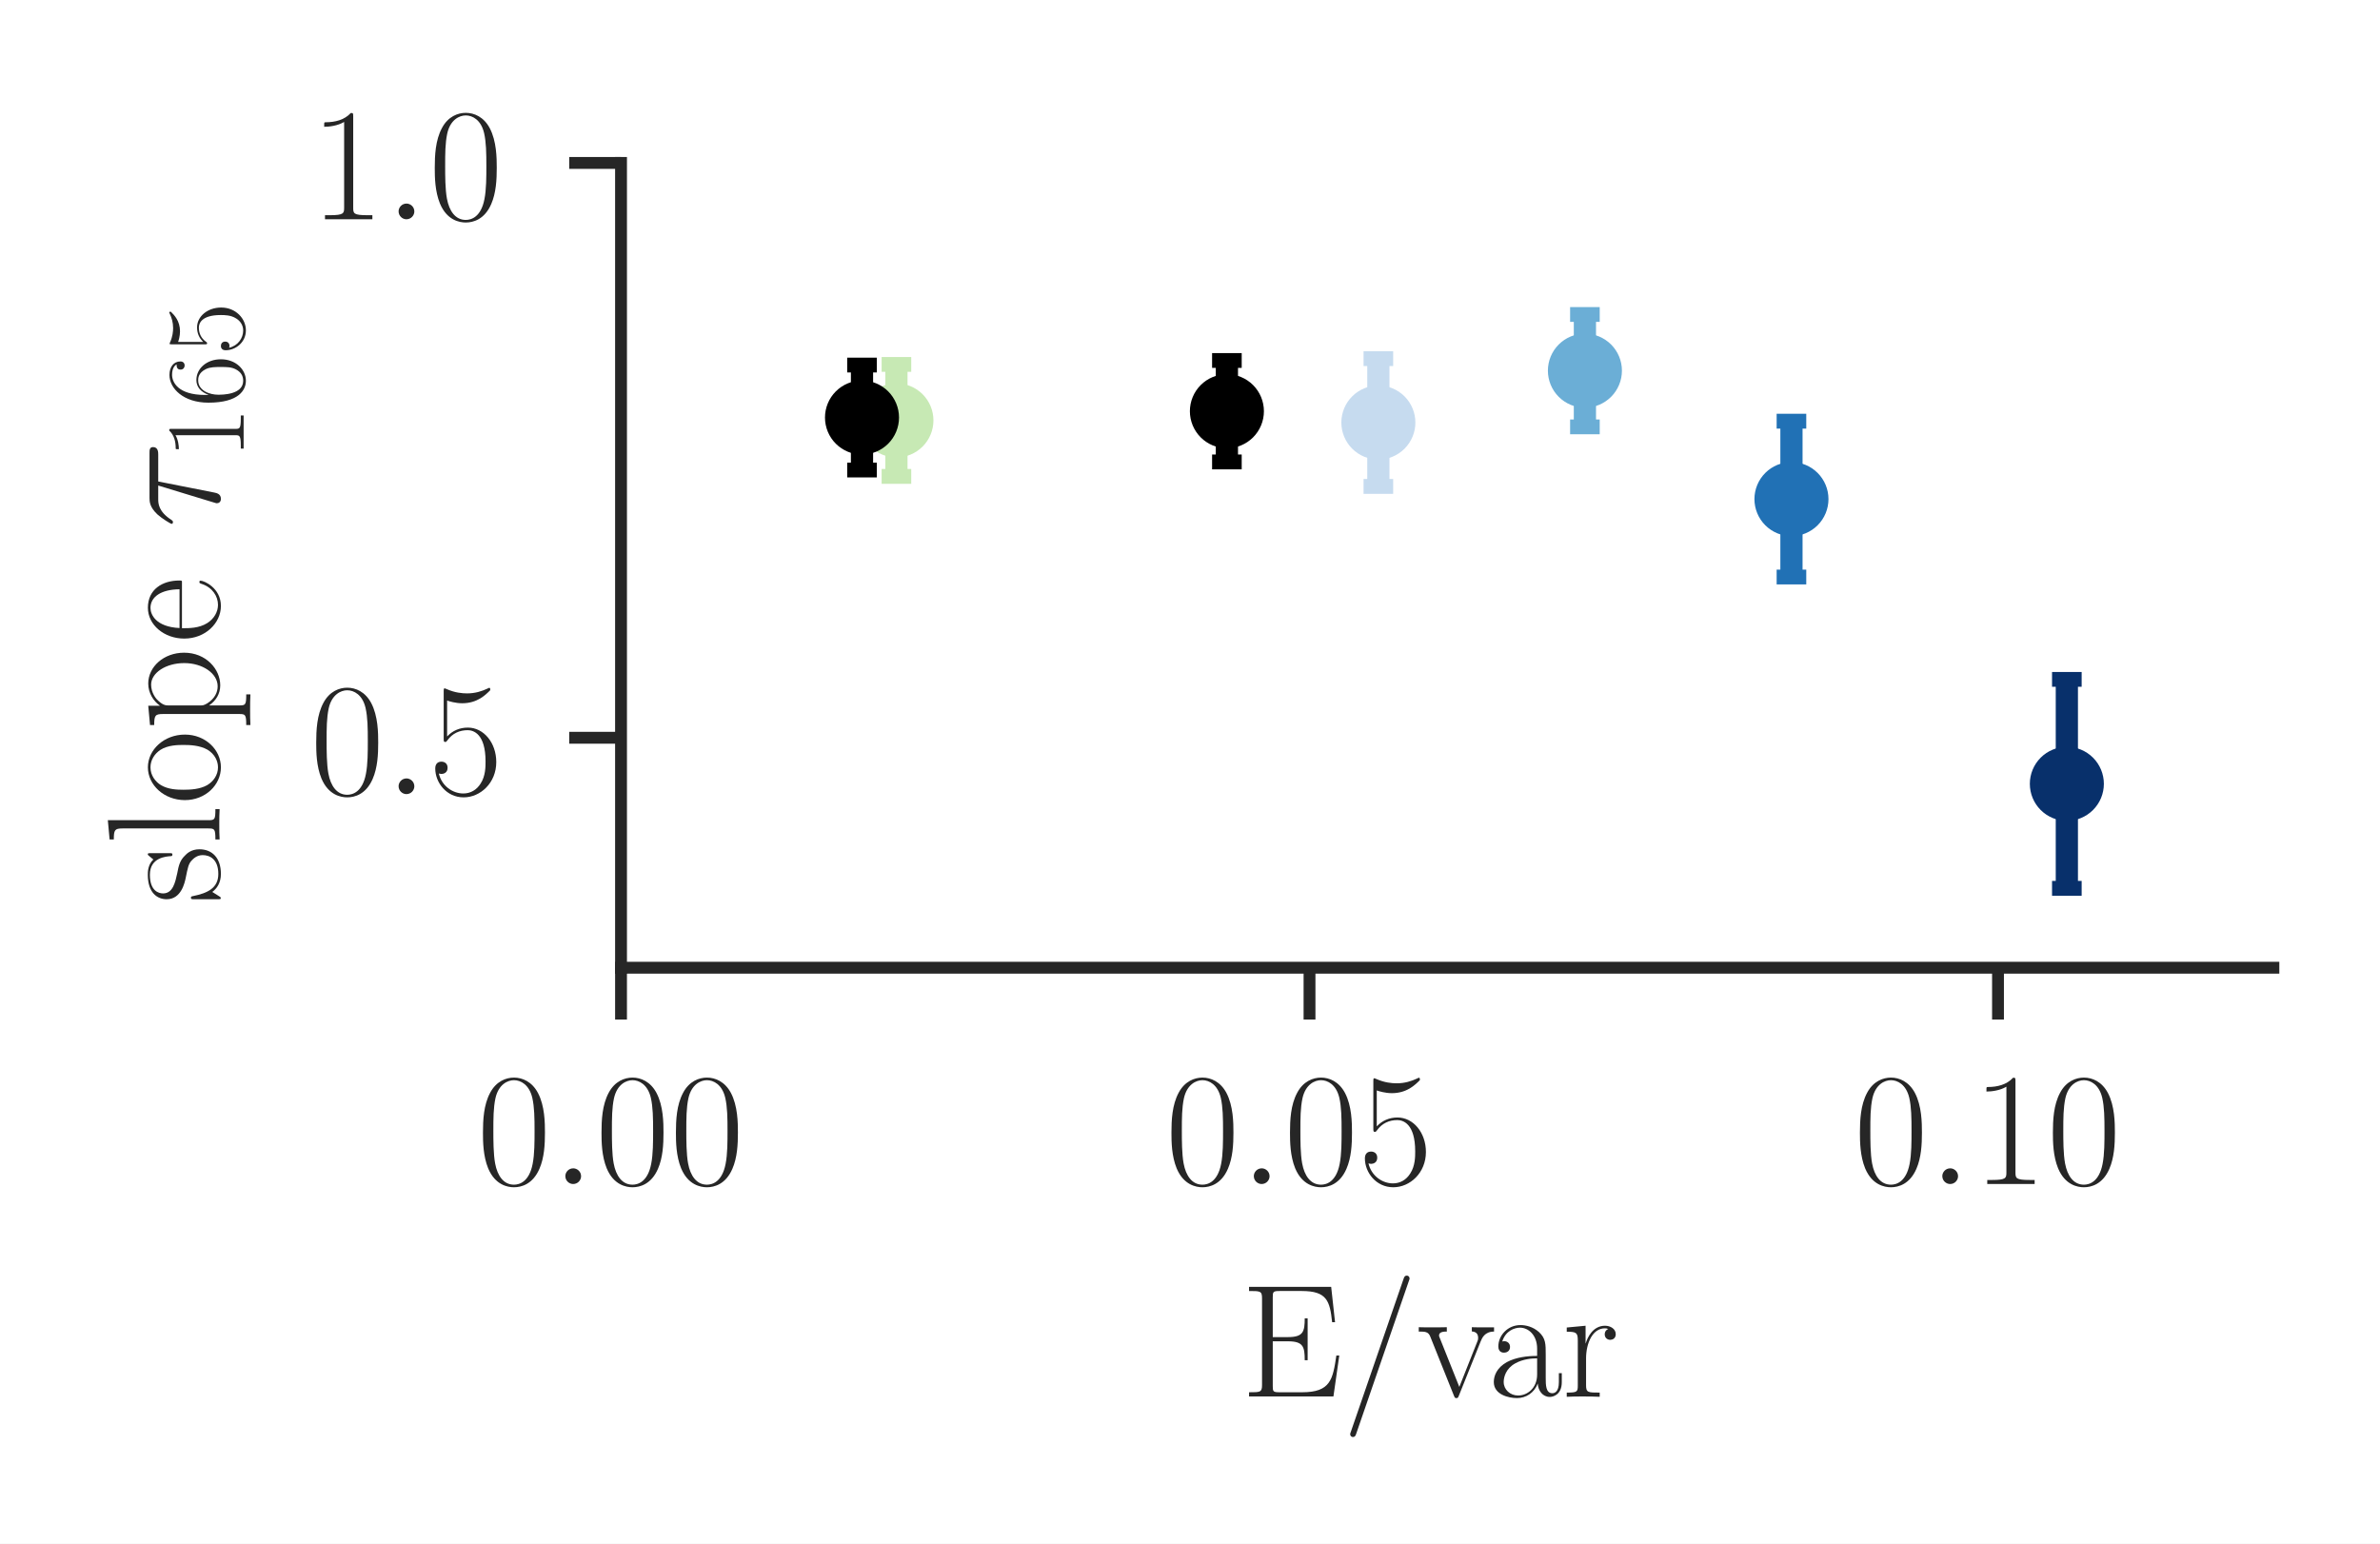
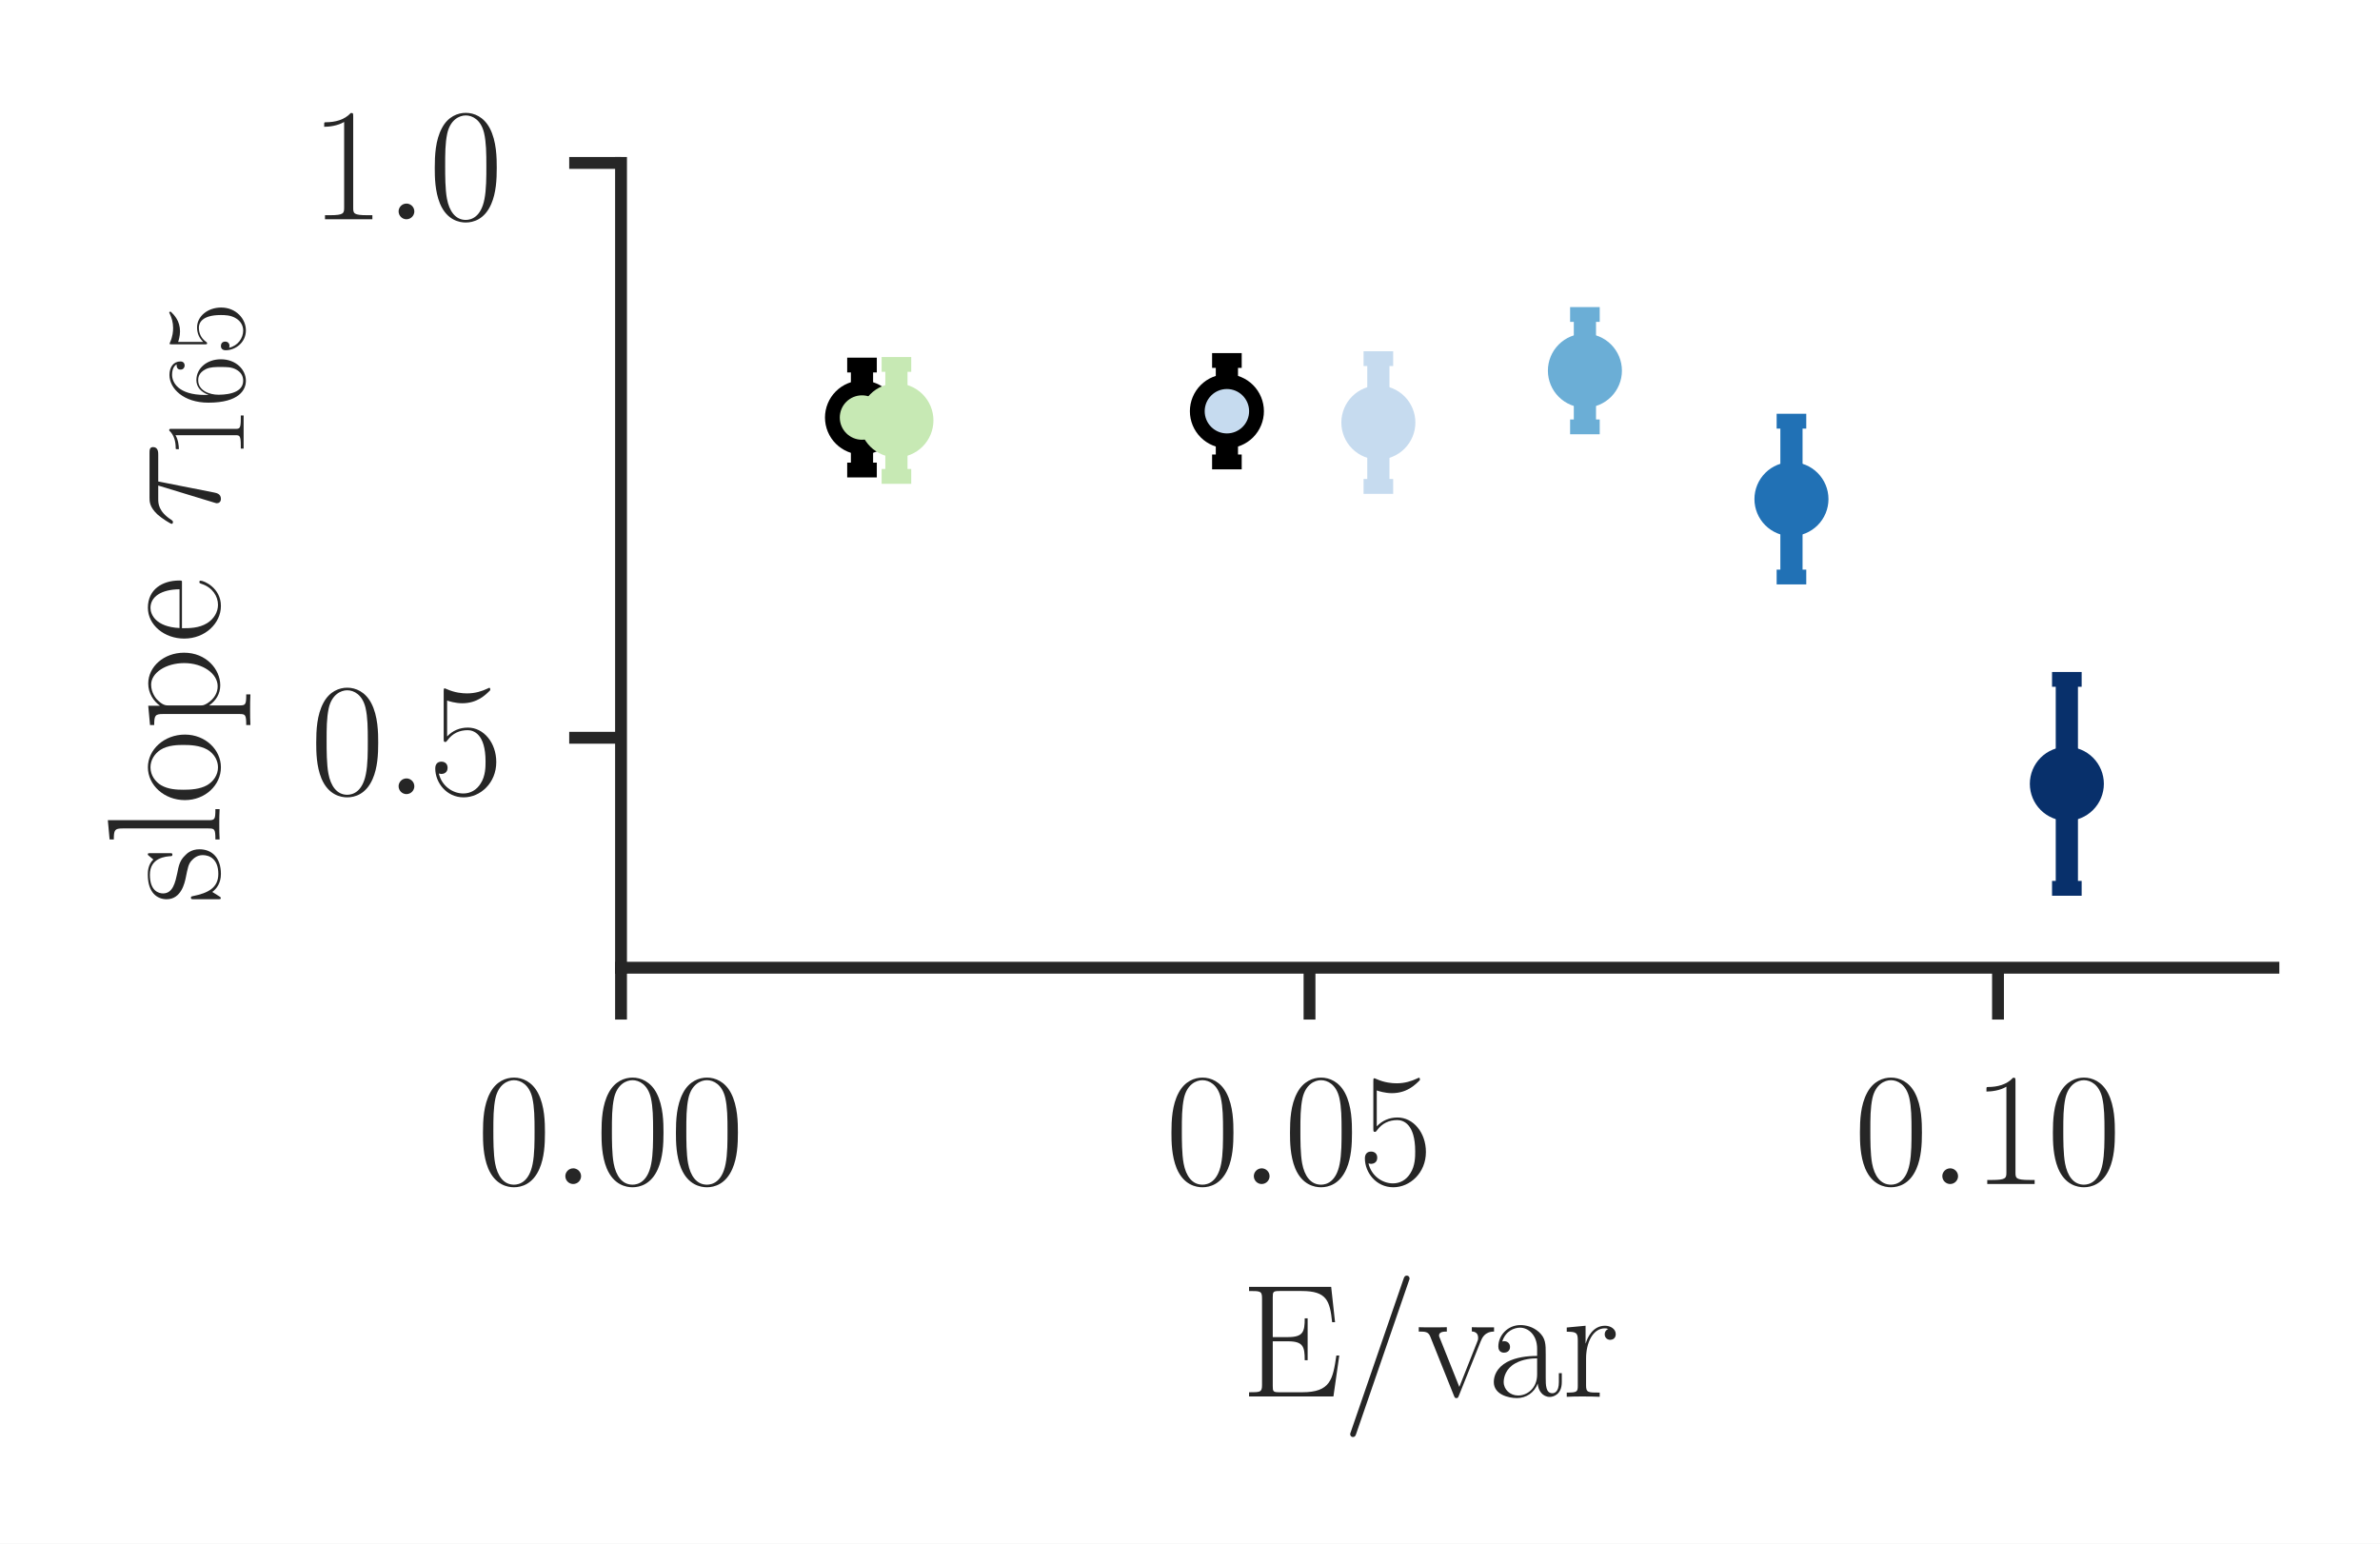
<svg xmlns="http://www.w3.org/2000/svg" xmlns:xlink="http://www.w3.org/1999/xlink" width="160.744pt" height="104.265pt" viewBox="0 0 160.744 104.265" version="1.1" id="svg352">
  <defs id="defs6">
    <style type="text/css" id="style4">*{stroke-linejoin: round; stroke-linecap: butt}</style>
  </defs>
  <g style="stroke-linecap:butt;stroke-linejoin:round" id="patch_1">
    <path id="path8" style="fill:#ffffff;stroke-linecap:butt;stroke-linejoin:round" d="M 0,104.265 H 160.744 V 0 H 0 Z" />
  </g>
  <g id="patch_2" style="stroke-linecap:butt;stroke-linejoin:round">
    <path d="M 41.944,65.365 H 153.544 v -54.36 H 41.944 Z" style="fill:#ffffff;stroke-linecap:butt;stroke-linejoin:round" id="path11" />
  </g>
  <g id="matplotlib.axis_1" style="stroke-linecap:butt;stroke-linejoin:round">
    <g id="xtick_1" style="stroke-linecap:butt;stroke-linejoin:round">
      <g id="line2d_1" style="stroke-linecap:butt;stroke-linejoin:round">
        <defs id="defs15">
          <path id="m24c19990cc" d="M 0,0 V 3.5" style="stroke:#262626;stroke-width:0.8;stroke-linecap:butt;stroke-linejoin:round" />
        </defs>
        <g id="g19" style="stroke-linecap:butt;stroke-linejoin:round">
          <use xlink:href="#m24c19990cc" x="41.944" y="65.365" style="fill:#262626;stroke:#262626;stroke-width:0.8;stroke-linecap:butt;stroke-linejoin:round" id="use17" width="100%" height="100%" />
        </g>
      </g>
      <g id="text_1" style="stroke-linecap:butt;stroke-linejoin:round">
        <g style="fill:#262626;stroke-linecap:butt;stroke-linejoin:round" transform="matrix(0.11,0,0,-0.11,32.20305,79.97552)" id="g34">
          <defs id="defs24">
            <path id="CMR17-30" d="m 2688,2025 c 0,391 -6,1055 -275,1566 -237,448 -615,607 -947,607 -308,0 -698,-140 -941,-601 C 269,3118 243,2524 243,2025 c 0,-364 7,-919 205,-1406 275,-658 768,-747 1018,-747 294,0 742,121 1004,728 192,442 218,959 218,1425 z M 1466,-26 c -410,0 -653,351 -743,838 -70,376 -70,926 -70,1284 0,492 0,901 83,1291 122,542 480,709 730,709 262,0 601,-173 723,-696 83,-364 89,-793 89,-1304 0,-416 0,-927 -76,-1304 C 2067,95 1690,-26 1466,-26 Z" transform="scale(0.015625)" style="stroke-linecap:butt;stroke-linejoin:round" />
            <path id="CMMI12-3a" d="M 1178,307 C 1178,492 1024,619 870,619 685,619 557,466 557,313 557,128 710,0 864,0 c 186,0 314,153 314,307 z" transform="scale(0.015625)" style="stroke-linecap:butt;stroke-linejoin:round" />
          </defs>
          <use xlink:href="#CMR17-30" transform="scale(0.996264)" id="use26" style="stroke-linecap:butt;stroke-linejoin:round" x="0" y="0" width="100%" height="100%" />
          <use xlink:href="#CMMI12-3a" transform="matrix(0.996264,0,0,0.996264,45.69048,0)" id="use28" style="stroke-linecap:butt;stroke-linejoin:round" x="0" y="0" width="100%" height="100%" />
          <use xlink:href="#CMR17-30" transform="matrix(0.996264,0,0,0.996264,72.78765,0)" id="use30" style="stroke-linecap:butt;stroke-linejoin:round" x="0" y="0" width="100%" height="100%" />
          <use xlink:href="#CMR17-30" transform="matrix(0.996264,0,0,0.996264,118.4781,0)" id="use32" style="stroke-linecap:butt;stroke-linejoin:round" x="0" y="0" width="100%" height="100%" />
        </g>
      </g>
    </g>
    <g id="xtick_2" style="stroke-linecap:butt;stroke-linejoin:round">
      <g id="line2d_2" style="stroke-linecap:butt;stroke-linejoin:round">
        <g id="g40" style="stroke-linecap:butt;stroke-linejoin:round">
          <use xlink:href="#m24c19990cc" x="88.444" y="65.365" style="fill:#262626;stroke:#262626;stroke-width:0.8;stroke-linecap:butt;stroke-linejoin:round" id="use38" width="100%" height="100%" />
        </g>
      </g>
      <g id="text_2" style="stroke-linecap:butt;stroke-linejoin:round">
        <g style="fill:#262626;stroke-linecap:butt;stroke-linejoin:round" transform="matrix(0.11,0,0,-0.11,78.70305,79.97552)" id="g54">
          <defs id="defs44">
            <path id="CMR17-35" d="m 730,3692 c 64,-26 326,-108 595,-108 595,0 921,327 1107,516 0,57 0,92 -38,92 -7,0 -20,0 -71,-29 -224,-105 -486,-190 -806,-190 -192,0 -480,26 -794,166 -70,32 -83,32 -89,32 -32,0 -39,-7 -39,-134 V 2203 c 0,-114 0,-146 64,-146 32,0 45,13 77,57 205,287 486,408 806,408 224,0 704,-140 704,-1233 0,-204 0,-574 -192,-868 C 1894,159 1645,25 1370,25 947,25 518,320 403,814 c 26,-7 77,-19 103,-19 83,0 243,45 243,243 0,172 -122,242 -243,242 -148,0 -244,-90 -244,-269 0,-557 442,-1139 1120,-1139 660,0 1287,568 1287,1392 0,766 -499,1360 -1120,1360 -327,0 -602,-121 -819,-350 z" transform="scale(0.015625)" style="stroke-linecap:butt;stroke-linejoin:round" />
          </defs>
          <use xlink:href="#CMR17-30" transform="scale(0.996264)" id="use46" style="stroke-linecap:butt;stroke-linejoin:round" x="0" y="0" width="100%" height="100%" />
          <use xlink:href="#CMMI12-3a" transform="matrix(0.996264,0,0,0.996264,45.69048,0)" id="use48" style="stroke-linecap:butt;stroke-linejoin:round" x="0" y="0" width="100%" height="100%" />
          <use xlink:href="#CMR17-30" transform="matrix(0.996264,0,0,0.996264,72.78765,0)" id="use50" style="stroke-linecap:butt;stroke-linejoin:round" x="0" y="0" width="100%" height="100%" />
          <use xlink:href="#CMR17-35" transform="matrix(0.996264,0,0,0.996264,118.4781,0)" id="use52" style="stroke-linecap:butt;stroke-linejoin:round" x="0" y="0" width="100%" height="100%" />
        </g>
      </g>
    </g>
    <g id="xtick_3" style="stroke-linecap:butt;stroke-linejoin:round">
      <g id="line2d_3" style="stroke-linecap:butt;stroke-linejoin:round">
        <g id="g60" style="stroke-linecap:butt;stroke-linejoin:round">
          <use xlink:href="#m24c19990cc" x="134.944" y="65.365" style="fill:#262626;stroke:#262626;stroke-width:0.8;stroke-linecap:butt;stroke-linejoin:round" id="use58" width="100%" height="100%" />
        </g>
      </g>
      <g id="text_3" style="stroke-linecap:butt;stroke-linejoin:round">
        <g style="fill:#262626;stroke-linecap:butt;stroke-linejoin:round" transform="matrix(0.11,0,0,-0.11,125.2031,79.97552)" id="g74">
          <defs id="defs64">
            <path id="CMR17-31" d="m 1702,4058 c 0,134 -6,134 -96,134 -249,-276 -627,-365 -985,-365 -19,0 -51,0 -58,-19 -6,-13 -6,-26 -6,-160 198,0 531,38 787,191 V 461 C 1344,236 1331,160 781,160 H 589 V 0 c 307,0 627,0 934,0 307,0 627,0 935,0 v 160 h -192 c -551,0 -564,70 -564,298 z" transform="scale(0.015625)" style="stroke-linecap:butt;stroke-linejoin:round" />
          </defs>
          <use xlink:href="#CMR17-30" transform="scale(0.996264)" id="use66" style="stroke-linecap:butt;stroke-linejoin:round" x="0" y="0" width="100%" height="100%" />
          <use xlink:href="#CMMI12-3a" transform="matrix(0.996264,0,0,0.996264,45.69048,0)" id="use68" style="stroke-linecap:butt;stroke-linejoin:round" x="0" y="0" width="100%" height="100%" />
          <use xlink:href="#CMR17-31" transform="matrix(0.996264,0,0,0.996264,72.78765,0)" id="use70" style="stroke-linecap:butt;stroke-linejoin:round" x="0" y="0" width="100%" height="100%" />
          <use xlink:href="#CMR17-30" transform="matrix(0.996264,0,0,0.996264,118.4781,0)" id="use72" style="stroke-linecap:butt;stroke-linejoin:round" x="0" y="0" width="100%" height="100%" />
        </g>
      </g>
    </g>
    <g id="text_4" style="stroke-linecap:butt;stroke-linejoin:round">
      <g style="fill:#262626;stroke-linecap:butt;stroke-linejoin:round" transform="matrix(0.11,0,0,-0.11,83.80212,94.32559)" id="g95">
        <defs id="defs83">
          <path id="CMR17-45" d="M 3885,1615 H 3770 C 3629,676 3546,166 2419,166 h -889 c -256,0 -269,31 -269,248 v 1762 h 601 c 602,0 660,-216 660,-746 h 115 v 1651 h -115 c 0,-524 -58,-739 -660,-739 h -601 v 1571 c 0,215 13,247 269,247 h 876 c 992,0 1108,-391 1197,-1231 h 115 L 3565,4325 H 326 v -165 c 442,0 512,0 512,-286 V 451 C 838,166 768,166 326,166 V 0 h 3328 z" transform="scale(0.015625)" style="stroke-linecap:butt;stroke-linejoin:round" />
          <path id="CMR17-2f" d="m 2605,4545 c 32,82 32,95 32,108 0,76 -58,115 -109,115 -77,0 -102,-51 -128,-128 L 326,-1377 c -32,-83 -32,-96 -32,-109 0,-76 58,-114 109,-114 77,0 103,51 128,127 z" transform="scale(0.015625)" style="stroke-linecap:butt;stroke-linejoin:round" />
          <path id="CMR17-76" d="m 2502,2163 c 58,141 160,397 532,397 v 166 c -122,0 -282,0 -404,0 -134,0 -345,0 -473,6 v -166 c 160,-13 249,-89 249,-255 0,-58 0,-71 -38,-160 L 1664,377 902,2286 c -38,83 -38,95 -38,121 0,153 211,153 307,153 v 172 c -153,-6 -435,-6 -595,-6 -173,0 -371,0 -512,6 v -172 c 243,0 378,0 454,-198 L 1446,44 c 39,-95 45,-108 103,-108 57,0 64,13 102,108 z" transform="scale(0.015625)" style="stroke-linecap:butt;stroke-linejoin:round" />
          <path id="CMR17-61" d="m 2304,1653 c 0,419 0,641 -269,890 -237,209 -512,273 -729,273 -506,0 -871,-409 -871,-845 0,-243 192,-243 231,-243 83,0 230,50 230,226 0,158 -122,227 -230,227 -26,0 -58,-7 -77,-13 134,424 480,546 704,546 320,0 672,-285 672,-829 V 1600 C 1587,1600 1133,1549 774,1357 371,1133 256,813 256,570 256,77 832,-64 1171,-64 c 352,0 679,203 819,575 13,-278 192,-529 474,-529 134,0 474,88 474,585 V 920 H 2822 V 562 c 0,-384 -172,-434 -256,-434 -262,0 -262,330 -262,610 z M 1965,870 C 1965,317 1568,38 1216,38 896,38 646,275 646,570 c 0,191 84,530 455,735 307,173 659,199 864,199 z" transform="scale(0.015625)" style="stroke-linecap:butt;stroke-linejoin:round" />
          <path id="CMR17-72" d="m 960,1497 c 0,615 262,1191 742,1191 45,0 90,-6 135,-26 0,0 -141,-45 -141,-210 0,-154 122,-218 218,-218 76,0 217,45 217,224 0,205 -205,332 -422,332 -487,0 -698,-473 -762,-697 h -6 v 697 l -743,-70 v -166 c 378,0 436,-39 436,-346 V 428 C 634,184 608,153 198,153 V -13 C 352,0 646,0 813,0 c 185,0 512,0 685,-13 v 166 c -461,0 -538,0 -538,287 z" transform="scale(0.015625)" style="stroke-linecap:butt;stroke-linejoin:round" />
        </defs>
        <use xlink:href="#CMR17-45" transform="scale(0.996264)" id="use85" style="stroke-linecap:butt;stroke-linejoin:round" x="0" y="0" width="100%" height="100%" />
        <use xlink:href="#CMR17-2f" transform="matrix(0.996264,0,0,0.996264,62.5863,0)" id="use87" style="stroke-linecap:butt;stroke-linejoin:round" x="0" y="0" width="100%" height="100%" />
        <use xlink:href="#CMR17-76" transform="matrix(0.996264,0,0,0.996264,108.2768,0)" id="use89" style="stroke-linecap:butt;stroke-linejoin:round" x="0" y="0" width="100%" height="100%" />
        <use xlink:href="#CMR17-61" transform="matrix(0.996264,0,0,0.996264,151.3649,0)" id="use91" style="stroke-linecap:butt;stroke-linejoin:round" x="0" y="0" width="100%" height="100%" />
        <use xlink:href="#CMR17-72" transform="matrix(0.996264,0,0,0.996264,197.0554,0)" id="use93" style="stroke-linecap:butt;stroke-linejoin:round" x="0" y="0" width="100%" height="100%" />
      </g>
    </g>
  </g>
  <g id="matplotlib.axis_2" style="stroke-linecap:butt;stroke-linejoin:round">
    <g id="ytick_1" style="stroke-linecap:butt;stroke-linejoin:round">
      <g id="line2d_4" style="stroke-linecap:butt;stroke-linejoin:round">
        <defs id="defs100">
          <path id="md25773a9df" d="M 0,0 H -3.5" style="stroke:#262626;stroke-width:0.8;stroke-linecap:butt;stroke-linejoin:round" />
        </defs>
        <g id="g104" style="stroke-linecap:butt;stroke-linejoin:round">
          <use xlink:href="#md25773a9df" x="41.944" y="49.834" style="fill:#262626;stroke:#262626;stroke-width:0.8;stroke-linecap:butt;stroke-linejoin:round" id="use102" width="100%" height="100%" />
        </g>
      </g>
      <g id="text_5" style="stroke-linecap:butt;stroke-linejoin:round">
        <g style="fill:#262626;stroke-linecap:butt;stroke-linejoin:round" transform="matrix(0.11,0,0,-0.11,20.94124,53.63892)" id="g113">
          <use xlink:href="#CMR17-30" transform="scale(0.996264)" id="use107" style="stroke-linecap:butt;stroke-linejoin:round" x="0" y="0" width="100%" height="100%" />
          <use xlink:href="#CMMI12-3a" transform="matrix(0.996264,0,0,0.996264,45.69048,0)" id="use109" style="stroke-linecap:butt;stroke-linejoin:round" x="0" y="0" width="100%" height="100%" />
          <use xlink:href="#CMR17-35" transform="matrix(0.996264,0,0,0.996264,72.78765,0)" id="use111" style="stroke-linecap:butt;stroke-linejoin:round" x="0" y="0" width="100%" height="100%" />
        </g>
      </g>
    </g>
    <g id="ytick_2" style="stroke-linecap:butt;stroke-linejoin:round">
      <g id="line2d_5" style="stroke-linecap:butt;stroke-linejoin:round">
        <g id="g119" style="stroke-linecap:butt;stroke-linejoin:round">
          <use xlink:href="#md25773a9df" x="41.944" y="11.005" style="fill:#262626;stroke:#262626;stroke-width:0.8;stroke-linecap:butt;stroke-linejoin:round" id="use117" width="100%" height="100%" />
        </g>
      </g>
      <g id="text_6" style="stroke-linecap:butt;stroke-linejoin:round">
        <g style="fill:#262626;stroke-linecap:butt;stroke-linejoin:round" transform="matrix(0.11,0,0,-0.11,20.94124,14.81035)" id="g128">
          <use xlink:href="#CMR17-31" transform="scale(0.996264)" id="use122" style="stroke-linecap:butt;stroke-linejoin:round" x="0" y="0" width="100%" height="100%" />
          <use xlink:href="#CMMI12-3a" transform="matrix(0.996264,0,0,0.996264,45.69048,0)" id="use124" style="stroke-linecap:butt;stroke-linejoin:round" x="0" y="0" width="100%" height="100%" />
          <use xlink:href="#CMR17-30" transform="matrix(0.996264,0,0,0.996264,72.78765,0)" id="use126" style="stroke-linecap:butt;stroke-linejoin:round" x="0" y="0" width="100%" height="100%" />
        </g>
      </g>
    </g>
    <g id="text_7" style="stroke-linecap:butt;stroke-linejoin:round">
      <g style="fill:#262626;stroke-linecap:butt;stroke-linejoin:round" transform="matrix(0,-0.11,-0.11,0,14.81035,61.01436)" id="g159">
        <defs id="defs139">
          <path id="CMR17-73" d="m 1978,2697 c 0,116 -7,122 -45,122 -26,0 -32,-6 -109,-102 -19,-26 -77,-91 -96,-116 -205,218 -493,218 -602,218 -710,0 -966,-372 -966,-743 0,-578 653,-711 838,-751 404,-82 544,-108 679,-224 83,-76 224,-217 224,-447 0,-270 -154,-616 -743,-616 -556,0 -755,422 -870,983 -19,89 -19,96 -70,96 -52,0 -58,-7 -58,-134 V 63 c 0,-114 6,-121 45,-121 32,0 38,7 70,58 39,57 135,211 173,276 128,-173 352,-340 710,-340 634,0 973,347 973,848 0,328 -173,501 -256,578 -192,199 -416,244 -685,295 -352,78 -800,168 -800,560 0,166 90,520 736,520 685,0 724,-643 736,-849 7,-32 39,-39 58,-39 58,0 58,20 58,129 z" transform="scale(0.015625)" style="stroke-linecap:butt;stroke-linejoin:round" />
          <path id="CMR17-6c" d="m 979,4396 -761,-70 v -166 c 377,0 435,-38 435,-343 V 426 C 653,184 627,153 218,153 V -13 C 371,0 653,0 813,0 c 166,0 448,0 601,-13 v 166 c -409,0 -435,25 -435,273 z" transform="scale(0.015625)" style="stroke-linecap:butt;stroke-linejoin:round" />
          <path id="CMR17-6f" d="m 2758,1356 c 0,820 -595,1460 -1292,1460 C 768,2816 173,2176 173,1356 173,551 768,-64 1466,-64 c 697,0 1292,615 1292,1420 z M 1466,51 c -301,0 -557,179 -704,429 -160,287 -180,646 -180,928 0,269 13,602 180,890 128,211 377,416 704,416 288,0 531,-160 684,-384 199,-301 199,-723 199,-922 0,-250 -13,-633 -186,-941 C 1984,173 1709,51 1466,51 Z" transform="scale(0.015625)" style="stroke-linecap:butt;stroke-linejoin:round" />
          <path id="CMR17-70" d="m 1408,-1063 c -410,0 -435,26 -435,274 V 402 c 185,-268 454,-440 793,-440 640,0 1287,561 1287,1426 0,803 -557,1414 -1216,1414 -384,0 -698,-210 -877,-464 v 464 l -762,-70 v -165 c 378,0 436,-39 436,-344 V -789 c 0,-242 -26,-274 -436,-274 v -165 c 154,12 436,12 602,12 166,0 454,0 608,-12 z M 973,2012 c 0,90 0,223 249,459 32,26 250,217 570,217 467,0 851,-580 851,-1306 C 2643,656 2234,64 1728,64 1498,64 1248,172 1056,472 973,612 973,650 973,752 Z" transform="scale(0.015625)" style="stroke-linecap:butt;stroke-linejoin:round" />
          <path id="CMR17-65" d="m 2438,1472 c 26,26 26,39 26,104 0,662 -346,1240 -1075,1240 C 710,2816 173,2169 173,1383 173,551 781,-64 1459,-64 c 717,0 999,671 999,804 0,44 -39,44 -52,44 -44,0 -51,-13 -76,-88 C 2189,265 1837,51 1504,51 1229,51 954,203 781,480 582,803 582,1176 582,1472 Z m -1849,96 c 45,937 537,1146 793,1146 436,0 730,-417 736,-1146 z" transform="scale(0.015625)" style="stroke-linecap:butt;stroke-linejoin:round" />
          <path id="CMMI12-1c" d="m 1837,2408 h 1062 c 83,0 295,0 295,204 0,140 -122,140 -237,140 H 1197 c -147,0 -365,0 -659,-312 -167,-185 -372,-523 -372,-561 0,-38 32,-51 71,-51 45,0 51,19 83,57 333,523 666,523 826,523 h 531 L 1011,223 C 979,127 979,114 979,95 c 0,-70 45,-159 173,-159 198,0 230,172 250,267 z" transform="scale(0.015625)" style="stroke-linecap:butt;stroke-linejoin:round" />
          <path id="CMR17-36" d="m 678,2176 c 0,1514 717,1856 1133,1856 135,0 461,-23 589,-256 -102,0 -294,0 -294,-223 0,-172 140,-230 230,-230 58,0 230,25 230,237 0,394 -320,619 -761,619 -762,0 -1562,-789 -1562,-2195 0,-1731 723,-2112 1235,-2112 621,0 1210,555 1210,1411 0,798 -518,1379 -1171,1379 -391,0 -679,-255 -839,-702 z M 1478,25 c -787,0 -787,1175 -787,1411 0,460 218,1124 813,1124 109,0 422,0 634,-440 115,-250 115,-511 115,-831 0,-345 0,-599 -135,-855 C 1978,171 1773,25 1478,25 Z" transform="scale(0.015625)" style="stroke-linecap:butt;stroke-linejoin:round" />
        </defs>
        <use xlink:href="#CMR17-73" transform="scale(0.996264)" id="use141" style="stroke-linecap:butt;stroke-linejoin:round" x="0" y="0" width="100%" height="100%" />
        <use xlink:href="#CMR17-6c" transform="matrix(0.996264,0,0,0.996264,35.80134,0)" id="use143" style="stroke-linecap:butt;stroke-linejoin:round" x="0" y="0" width="100%" height="100%" />
        <use xlink:href="#CMR17-6f" transform="matrix(0.996264,0,0,0.996264,60.6724,0)" id="use145" style="stroke-linecap:butt;stroke-linejoin:round" x="0" y="0" width="100%" height="100%" />
        <use xlink:href="#CMR17-70" transform="matrix(0.996264,0,0,0.996264,106.3629,0)" id="use147" style="stroke-linecap:butt;stroke-linejoin:round" x="0" y="0" width="100%" height="100%" />
        <use xlink:href="#CMR17-65" transform="matrix(0.996264,0,0,0.996264,159.8607,0)" id="use149" style="stroke-linecap:butt;stroke-linejoin:round" x="0" y="0" width="100%" height="100%" />
        <use xlink:href="#CMMI12-1c" transform="matrix(0.996264,0,0,0.996264,230.4223,0)" id="use151" style="stroke-linecap:butt;stroke-linejoin:round" x="0" y="0" width="100%" height="100%" />
        <use xlink:href="#CMR17-31" transform="matrix(0.697382,0,0,0.697382,272.7862,-14.94392)" id="use153" style="stroke-linecap:butt;stroke-linejoin:round" x="0" y="0" width="100%" height="100%" />
        <use xlink:href="#CMR17-36" transform="matrix(0.697382,0,0,0.697382,304.7693,-14.94392)" id="use155" style="stroke-linecap:butt;stroke-linejoin:round" x="0" y="0" width="100%" height="100%" />
        <use xlink:href="#CMR17-35" transform="matrix(0.697382,0,0,0.697382,336.7525,-14.94392)" id="use157" style="stroke-linecap:butt;stroke-linejoin:round" x="0" y="0" width="100%" height="100%" />
      </g>
    </g>
  </g>
  <g id="LineCollection_1" style="stroke-linecap:butt;stroke-linejoin:round">
    <path d="M 93.094,32.856 V 24.224" clip-path="url(#p057d96849d)" style="fill:none;stroke:#c6dbef;stroke-width:1.5;stroke-linecap:butt;stroke-linejoin:round" id="path163" />
  </g>
  <g id="line2d_6" style="stroke-linecap:butt;stroke-linejoin:round">
    <defs id="defs167">
      <path id="mf4218fd24f" d="M 1,0 H -1" style="stroke:#c6dbef;stroke-linecap:butt;stroke-linejoin:round" />
    </defs>
    <g clip-path="url(#p057d96849d)" id="g171" style="stroke-linecap:butt;stroke-linejoin:round">
      <use xlink:href="#mf4218fd24f" x="93.094" y="32.856" style="fill:#c6dbef;stroke:#c6dbef;stroke-linecap:butt;stroke-linejoin:round" id="use169" width="100%" height="100%" />
    </g>
  </g>
  <g id="line2d_7" style="stroke-linecap:butt;stroke-linejoin:round">
    <g clip-path="url(#p057d96849d)" id="g176" style="stroke-linecap:butt;stroke-linejoin:round">
      <use xlink:href="#mf4218fd24f" x="93.094" y="24.224" style="fill:#c6dbef;stroke:#c6dbef;stroke-linecap:butt;stroke-linejoin:round" id="use174" width="100%" height="100%" />
    </g>
  </g>
  <g id="LineCollection_2" style="stroke-linecap:butt;stroke-linejoin:round">
    <path d="M 107.044,28.832 V 21.243" clip-path="url(#p057d96849d)" style="fill:none;stroke:#6baed6;stroke-width:1.5;stroke-linecap:butt;stroke-linejoin:round" id="path179" />
  </g>
  <g id="line2d_8" style="stroke-linecap:butt;stroke-linejoin:round">
    <defs id="defs183">
      <path id="mf7c674be37" d="M 1,0 H -1" style="stroke:#6baed6;stroke-linecap:butt;stroke-linejoin:round" />
    </defs>
    <g clip-path="url(#p057d96849d)" id="g187" style="stroke-linecap:butt;stroke-linejoin:round">
      <use xlink:href="#mf7c674be37" x="107.044" y="28.832" style="fill:#6baed6;stroke:#6baed6;stroke-linecap:butt;stroke-linejoin:round" id="use185" width="100%" height="100%" />
    </g>
  </g>
  <g id="line2d_9" style="stroke-linecap:butt;stroke-linejoin:round">
    <g clip-path="url(#p057d96849d)" id="g192" style="stroke-linecap:butt;stroke-linejoin:round">
      <use xlink:href="#mf7c674be37" x="107.044" y="21.243" style="fill:#6baed6;stroke:#6baed6;stroke-linecap:butt;stroke-linejoin:round" id="use190" width="100%" height="100%" />
    </g>
  </g>
  <g id="LineCollection_3" style="stroke-linecap:butt;stroke-linejoin:round">
    <path d="M 120.994,38.976 V 28.449" clip-path="url(#p057d96849d)" style="fill:none;stroke:#2171b5;stroke-width:1.5;stroke-linecap:butt;stroke-linejoin:round" id="path195" />
  </g>
  <g id="line2d_10" style="stroke-linecap:butt;stroke-linejoin:round">
    <defs id="defs199">
      <path id="m98d0782a3c" d="M 1,0 H -1" style="stroke:#2171b5;stroke-linecap:butt;stroke-linejoin:round" />
    </defs>
    <g clip-path="url(#p057d96849d)" id="g203" style="stroke-linecap:butt;stroke-linejoin:round">
      <use xlink:href="#m98d0782a3c" x="120.994" y="38.976" style="fill:#2171b5;stroke:#2171b5;stroke-linecap:butt;stroke-linejoin:round" id="use201" width="100%" height="100%" />
    </g>
  </g>
  <g id="line2d_11" style="stroke-linecap:butt;stroke-linejoin:round">
    <g clip-path="url(#p057d96849d)" id="g208" style="stroke-linecap:butt;stroke-linejoin:round">
      <use xlink:href="#m98d0782a3c" x="120.994" y="28.449" style="fill:#2171b5;stroke:#2171b5;stroke-linecap:butt;stroke-linejoin:round" id="use206" width="100%" height="100%" />
    </g>
  </g>
  <g id="LineCollection_4" style="stroke-linecap:butt;stroke-linejoin:round">
    <path d="M 139.594,60.002 V 45.889" clip-path="url(#p057d96849d)" style="fill:none;stroke:#08306b;stroke-width:1.5;stroke-linecap:butt;stroke-linejoin:round" id="path211" />
  </g>
  <g id="line2d_12" style="stroke-linecap:butt;stroke-linejoin:round">
    <defs id="defs215">
      <path id="m2d091fcf3f" d="M 1,0 H -1" style="stroke:#08306b;stroke-linecap:butt;stroke-linejoin:round" />
    </defs>
    <g clip-path="url(#p057d96849d)" id="g219" style="stroke-linecap:butt;stroke-linejoin:round">
      <use xlink:href="#m2d091fcf3f" x="139.594" y="60.002" style="fill:#08306b;stroke:#08306b;stroke-linecap:butt;stroke-linejoin:round" id="use217" width="100%" height="100%" />
    </g>
  </g>
  <g id="line2d_13" style="stroke-linecap:butt;stroke-linejoin:round">
    <g clip-path="url(#p057d96849d)" id="g224" style="stroke-linecap:butt;stroke-linejoin:round">
      <use xlink:href="#m2d091fcf3f" x="139.594" y="45.889" style="fill:#08306b;stroke:#08306b;stroke-linecap:butt;stroke-linejoin:round" id="use222" width="100%" height="100%" />
    </g>
  </g>
  <g id="LineCollection_5" style="stroke-linecap:butt;stroke-linejoin:round">
    <path d="m 60.544,32.179 v -7.566" clip-path="url(#p057d96849d)" style="fill:none;stroke:#c7e9b4;stroke-width:1.5;stroke-linecap:butt;stroke-linejoin:round" id="path227" />
  </g>
  <g id="line2d_14" style="stroke-linecap:butt;stroke-linejoin:round">
    <defs id="defs231">
      <path id="m1a8e1c9003" d="M 1,0 H -1" style="stroke:#c7e9b4;stroke-linecap:butt;stroke-linejoin:round" />
    </defs>
    <g clip-path="url(#p057d96849d)" id="g235" style="stroke-linecap:butt;stroke-linejoin:round">
      <use xlink:href="#m1a8e1c9003" x="60.544" y="32.179" style="fill:#c7e9b4;stroke:#c7e9b4;stroke-linecap:butt;stroke-linejoin:round" id="use233" width="100%" height="100%" />
    </g>
  </g>
  <g id="line2d_15" style="stroke-linecap:butt;stroke-linejoin:round">
    <g clip-path="url(#p057d96849d)" id="g240" style="stroke-linecap:butt;stroke-linejoin:round">
      <use xlink:href="#m1a8e1c9003" x="60.544" y="24.614" style="fill:#c7e9b4;stroke:#c7e9b4;stroke-linecap:butt;stroke-linejoin:round" id="use238" width="100%" height="100%" />
    </g>
  </g>
  <g id="LineCollection_6" style="stroke-linecap:butt;stroke-linejoin:round">
    <path d="M 82.864,31.201 V 24.35" clip-path="url(#p057d96849d)" style="fill:none;stroke:#000000;stroke-width:1.5;stroke-linecap:butt;stroke-linejoin:round" id="path243" />
  </g>
  <g id="line2d_16" style="stroke-linecap:butt;stroke-linejoin:round">
    <defs id="defs247">
      <path id="me10673a245" d="M 1,0 H -1" style="stroke:#000000;stroke-linecap:butt;stroke-linejoin:round" />
    </defs>
    <g clip-path="url(#p057d96849d)" id="g251" style="stroke-linecap:butt;stroke-linejoin:round">
      <use xlink:href="#me10673a245" x="82.864" y="31.201" style="stroke:#000000;stroke-linecap:butt;stroke-linejoin:round" id="use249" width="100%" height="100%" />
    </g>
  </g>
  <g id="line2d_17" style="stroke-linecap:butt;stroke-linejoin:round">
    <g clip-path="url(#p057d96849d)" id="g256" style="stroke-linecap:butt;stroke-linejoin:round">
      <use xlink:href="#me10673a245" x="82.864" y="24.35" style="stroke:#000000;stroke-linecap:butt;stroke-linejoin:round" id="use254" width="100%" height="100%" />
    </g>
  </g>
  <g id="LineCollection_7" style="stroke-linecap:butt;stroke-linejoin:round">
    <path d="M 58.219,31.748 V 24.659" clip-path="url(#p057d96849d)" style="fill:none;stroke:#000000;stroke-width:1.5;stroke-linecap:butt;stroke-linejoin:round" id="path259" />
  </g>
  <g id="line2d_18" style="stroke-linecap:butt;stroke-linejoin:round">
    <g clip-path="url(#p057d96849d)" id="g264" style="stroke-linecap:butt;stroke-linejoin:round">
      <use xlink:href="#me10673a245" x="58.219" y="31.748" style="stroke:#000000;stroke-linecap:butt;stroke-linejoin:round" id="use262" width="100%" height="100%" />
    </g>
  </g>
  <g id="line2d_19" style="stroke-linecap:butt;stroke-linejoin:round">
    <g clip-path="url(#p057d96849d)" id="g269" style="stroke-linecap:butt;stroke-linejoin:round">
      <use xlink:href="#me10673a245" x="58.219" y="24.659" style="stroke:#000000;stroke-linecap:butt;stroke-linejoin:round" id="use267" width="100%" height="100%" />
    </g>
  </g>
  <g id="line2d_20" style="stroke-linecap:butt;stroke-linejoin:round">
    <path d="M 93.094,28.54" clip-path="url(#p057d96849d)" style="fill:none;stroke:#c6dbef;stroke-width:1.5;stroke-linecap:round;stroke-linejoin:round" id="path272" />
    <defs id="defs275">
      <path id="ma023b3327d" d="M 0,2 C 0.53,2 1.039,1.789 1.414,1.414 1.789,1.039 2,0.53 2,0 2,-0.53 1.789,-1.039 1.414,-1.414 1.039,-1.789 0.53,-2 0,-2 -0.53,-2 -1.039,-1.789 -1.414,-1.414 -1.789,-1.039 -2,-0.53 -2,0 -2,0.53 -1.789,1.039 -1.414,1.414 -1.039,1.789 -0.53,2 0,2 Z" style="stroke:#c6dbef;stroke-linecap:butt;stroke-linejoin:round" />
    </defs>
    <g clip-path="url(#p057d96849d)" id="g279" style="stroke-linecap:butt;stroke-linejoin:round">
      <use xlink:href="#ma023b3327d" x="93.094" y="28.54" style="fill:#c6dbef;stroke:#c6dbef;stroke-linecap:butt;stroke-linejoin:round" id="use277" width="100%" height="100%" />
    </g>
  </g>
  <g id="line2d_21" style="stroke-linecap:butt;stroke-linejoin:round">
    <path d="M 107.044,25.037" clip-path="url(#p057d96849d)" style="fill:none;stroke:#6baed6;stroke-width:1.5;stroke-linecap:round;stroke-linejoin:round" id="path282" />
    <defs id="defs285">
      <path id="mec78234034" d="M 0,2 C 0.53,2 1.039,1.789 1.414,1.414 1.789,1.039 2,0.53 2,0 2,-0.53 1.789,-1.039 1.414,-1.414 1.039,-1.789 0.53,-2 0,-2 -0.53,-2 -1.039,-1.789 -1.414,-1.414 -1.789,-1.039 -2,-0.53 -2,0 -2,0.53 -1.789,1.039 -1.414,1.414 -1.039,1.789 -0.53,2 0,2 Z" style="stroke:#6baed6;stroke-linecap:butt;stroke-linejoin:round" />
    </defs>
    <g clip-path="url(#p057d96849d)" id="g289" style="stroke-linecap:butt;stroke-linejoin:round">
      <use xlink:href="#mec78234034" x="107.044" y="25.037" style="fill:#6baed6;stroke:#6baed6;stroke-linecap:butt;stroke-linejoin:round" id="use287" width="100%" height="100%" />
    </g>
  </g>
  <g id="line2d_22" style="stroke-linecap:butt;stroke-linejoin:round">
    <path d="M 120.994,33.712" clip-path="url(#p057d96849d)" style="fill:none;stroke:#2171b5;stroke-width:1.5;stroke-linecap:round;stroke-linejoin:round" id="path292" />
    <defs id="defs295">
      <path id="md7196e0956" d="M 0,2 C 0.53,2 1.039,1.789 1.414,1.414 1.789,1.039 2,0.53 2,0 2,-0.53 1.789,-1.039 1.414,-1.414 1.039,-1.789 0.53,-2 0,-2 -0.53,-2 -1.039,-1.789 -1.414,-1.414 -1.789,-1.039 -2,-0.53 -2,0 -2,0.53 -1.789,1.039 -1.414,1.414 -1.039,1.789 -0.53,2 0,2 Z" style="stroke:#2171b5;stroke-linecap:butt;stroke-linejoin:round" />
    </defs>
    <g clip-path="url(#p057d96849d)" id="g299" style="stroke-linecap:butt;stroke-linejoin:round">
      <use xlink:href="#md7196e0956" x="120.994" y="33.712" style="fill:#2171b5;stroke:#2171b5;stroke-linecap:butt;stroke-linejoin:round" id="use297" width="100%" height="100%" />
    </g>
  </g>
  <g id="line2d_23" style="stroke-linecap:butt;stroke-linejoin:round">
    <path d="M 139.594,52.945" clip-path="url(#p057d96849d)" style="fill:none;stroke:#08306b;stroke-width:1.5;stroke-linecap:round;stroke-linejoin:round" id="path302" />
    <defs id="defs305">
      <path id="mfc63efca38" d="M 0,2 C 0.53,2 1.039,1.789 1.414,1.414 1.789,1.039 2,0.53 2,0 2,-0.53 1.789,-1.039 1.414,-1.414 1.039,-1.789 0.53,-2 0,-2 -0.53,-2 -1.039,-1.789 -1.414,-1.414 -1.789,-1.039 -2,-0.53 -2,0 -2,0.53 -1.789,1.039 -1.414,1.414 -1.039,1.789 -0.53,2 0,2 Z" style="stroke:#08306b;stroke-linecap:butt;stroke-linejoin:round" />
    </defs>
    <g clip-path="url(#p057d96849d)" id="g309" style="stroke-linecap:butt;stroke-linejoin:round">
      <use xlink:href="#mfc63efca38" x="139.594" y="52.945" style="fill:#08306b;stroke:#08306b;stroke-linecap:butt;stroke-linejoin:round" id="use307" width="100%" height="100%" />
    </g>
  </g>
-   <g id="line2d_24" style="stroke-linecap:butt;stroke-linejoin:round">
-     <path d="M 60.544,28.396" clip-path="url(#p057d96849d)" style="fill:none;stroke:#c7e9b4;stroke-width:1.5;stroke-linecap:round;stroke-linejoin:round" id="path312" />
-     <defs id="defs315">
-       <path id="m7d6f4e7cab" d="M 0,2 C 0.53,2 1.039,1.789 1.414,1.414 1.789,1.039 2,0.53 2,0 2,-0.53 1.789,-1.039 1.414,-1.414 1.039,-1.789 0.53,-2 0,-2 -0.53,-2 -1.039,-1.789 -1.414,-1.414 -1.789,-1.039 -2,-0.53 -2,0 -2,0.53 -1.789,1.039 -1.414,1.414 -1.039,1.789 -0.53,2 0,2 Z" style="stroke:#c7e9b4;stroke-linecap:butt;stroke-linejoin:round" />
-     </defs>
-     <g clip-path="url(#p057d96849d)" id="g319" style="stroke-linecap:butt;stroke-linejoin:round">
-       <use xlink:href="#m7d6f4e7cab" x="60.544" y="28.396" style="fill:#c7e9b4;stroke:#c7e9b4;stroke-linecap:butt;stroke-linejoin:round" id="use317" width="100%" height="100%" />
-     </g>
-   </g>
-   <g id="line2d_25" style="stroke-linecap:butt;stroke-linejoin:round">
-     <path d="M 82.864,27.776" clip-path="url(#p057d96849d)" style="fill:none;stroke:#000000;stroke-width:1.5;stroke-linecap:round;stroke-linejoin:round" id="path322" />
+   <g id="line2d_25" style="stroke-linecap:butt;stroke-linejoin:round;fill:#c6dbef;fill-opacity:1">
+     <path d="M 82.864,27.776" clip-path="url(#p057d96849d)" style="fill:#c6dbef;stroke:#000000;stroke-width:1.5;stroke-linecap:round;stroke-linejoin:round;fill-opacity:1" id="path322" />
    <defs id="defs325">
      <path id="mbb9eece9ac" d="M 0,2 C 0.53,2 1.039,1.789 1.414,1.414 1.789,1.039 2,0.53 2,0 2,-0.53 1.789,-1.039 1.414,-1.414 1.039,-1.789 0.53,-2 0,-2 -0.53,-2 -1.039,-1.789 -1.414,-1.414 -1.789,-1.039 -2,-0.53 -2,0 -2,0.53 -1.789,1.039 -1.414,1.414 -1.039,1.789 -0.53,2 0,2 Z" style="stroke:#000000;stroke-linecap:butt;stroke-linejoin:round" />
    </defs>
-     <g clip-path="url(#p057d96849d)" id="g329" style="stroke-linecap:butt;stroke-linejoin:round">
-       <use xlink:href="#mbb9eece9ac" x="82.864" y="27.776" style="stroke:#000000;stroke-linecap:butt;stroke-linejoin:round" id="use327" width="100%" height="100%" />
-     </g>
-   </g>
-   <g id="line2d_26" style="stroke-linecap:butt;stroke-linejoin:round">
-     <path d="M 58.219,28.203" clip-path="url(#p057d96849d)" style="fill:none;stroke:#000000;stroke-width:1.5;stroke-linecap:round;stroke-linejoin:round" id="path332" />
-     <g clip-path="url(#p057d96849d)" id="g336" style="stroke-linecap:butt;stroke-linejoin:round">
-       <use xlink:href="#mbb9eece9ac" x="58.219" y="28.203" style="stroke:#000000;stroke-linecap:butt;stroke-linejoin:round" id="use334" width="100%" height="100%" />
+     <g clip-path="url(#p057d96849d)" id="g329" style="stroke-linecap:butt;stroke-linejoin:round;fill:#c6dbef;fill-opacity:1">
+       <use xlink:href="#mbb9eece9ac" x="82.864" y="27.776" style="stroke:#000000;stroke-linecap:butt;stroke-linejoin:round;fill:#c6dbef;fill-opacity:1" id="use327" width="100%" height="100%" />
+     </g>
+   </g>
+   <g id="line2d_26" style="stroke-linecap:butt;stroke-linejoin:round;fill:#c7e9b4;fill-opacity:1">
+     <path d="M 58.219,28.203" clip-path="url(#p057d96849d)" style="fill:#c7e9b4;stroke:#000000;stroke-width:1.5;stroke-linecap:round;stroke-linejoin:round;fill-opacity:1" id="path332" />
+     <g clip-path="url(#p057d96849d)" id="g336" style="stroke-linecap:butt;stroke-linejoin:round;fill:#c7e9b4;fill-opacity:1">
+       <use xlink:href="#mbb9eece9ac" x="58.219" y="28.203" style="stroke:#000000;stroke-linecap:butt;stroke-linejoin:round;fill:#c7e9b4;fill-opacity:1" id="use334" width="100%" height="100%" />
    </g>
  </g>
  <g id="patch_3" style="stroke-linecap:butt;stroke-linejoin:round">
    <path d="m 41.944,65.365 v -54.36" style="fill:none;stroke:#262626;stroke-width:0.8;stroke-linecap:square;stroke-linejoin:miter" id="path339" />
  </g>
  <g id="patch_4" style="stroke-linecap:butt;stroke-linejoin:round">
    <path d="M 41.944,65.365 H 153.544" style="fill:none;stroke:#262626;stroke-width:0.8;stroke-linecap:square;stroke-linejoin:miter" id="path342" />
  </g>
  <defs id="defs350">
    <clipPath id="p057d96849d">
      <rect x="41.944" y="11.005" width="111.6" height="54.36" id="rect347" />
    </clipPath>
  </defs>
+   <g id="line2d_24" style="stroke-linecap:butt;stroke-linejoin:round">
+     <path d="M 60.544,28.396" clip-path="url(#p057d96849d)" style="fill:none;stroke:#c7e9b4;stroke-width:1.5;stroke-linecap:round;stroke-linejoin:round" id="path312" />
+     <defs id="defs315">
+       <path id="m7d6f4e7cab" d="M 0,2 C 0.53,2 1.039,1.789 1.414,1.414 1.789,1.039 2,0.53 2,0 2,-0.53 1.789,-1.039 1.414,-1.414 1.039,-1.789 0.53,-2 0,-2 -0.53,-2 -1.039,-1.789 -1.414,-1.414 -1.789,-1.039 -2,-0.53 -2,0 -2,0.53 -1.789,1.039 -1.414,1.414 -1.039,1.789 -0.53,2 0,2 Z" style="stroke:#c7e9b4;stroke-linecap:butt;stroke-linejoin:round" />
+     </defs>
+     <g clip-path="url(#p057d96849d)" id="g319" style="stroke-linecap:butt;stroke-linejoin:round">
+       <use xlink:href="#m7d6f4e7cab" x="60.544" y="28.396" style="fill:#c7e9b4;stroke:#c7e9b4;stroke-linecap:butt;stroke-linejoin:round" id="use317" width="100%" height="100%" />
+     </g>
+   </g>
</svg>
